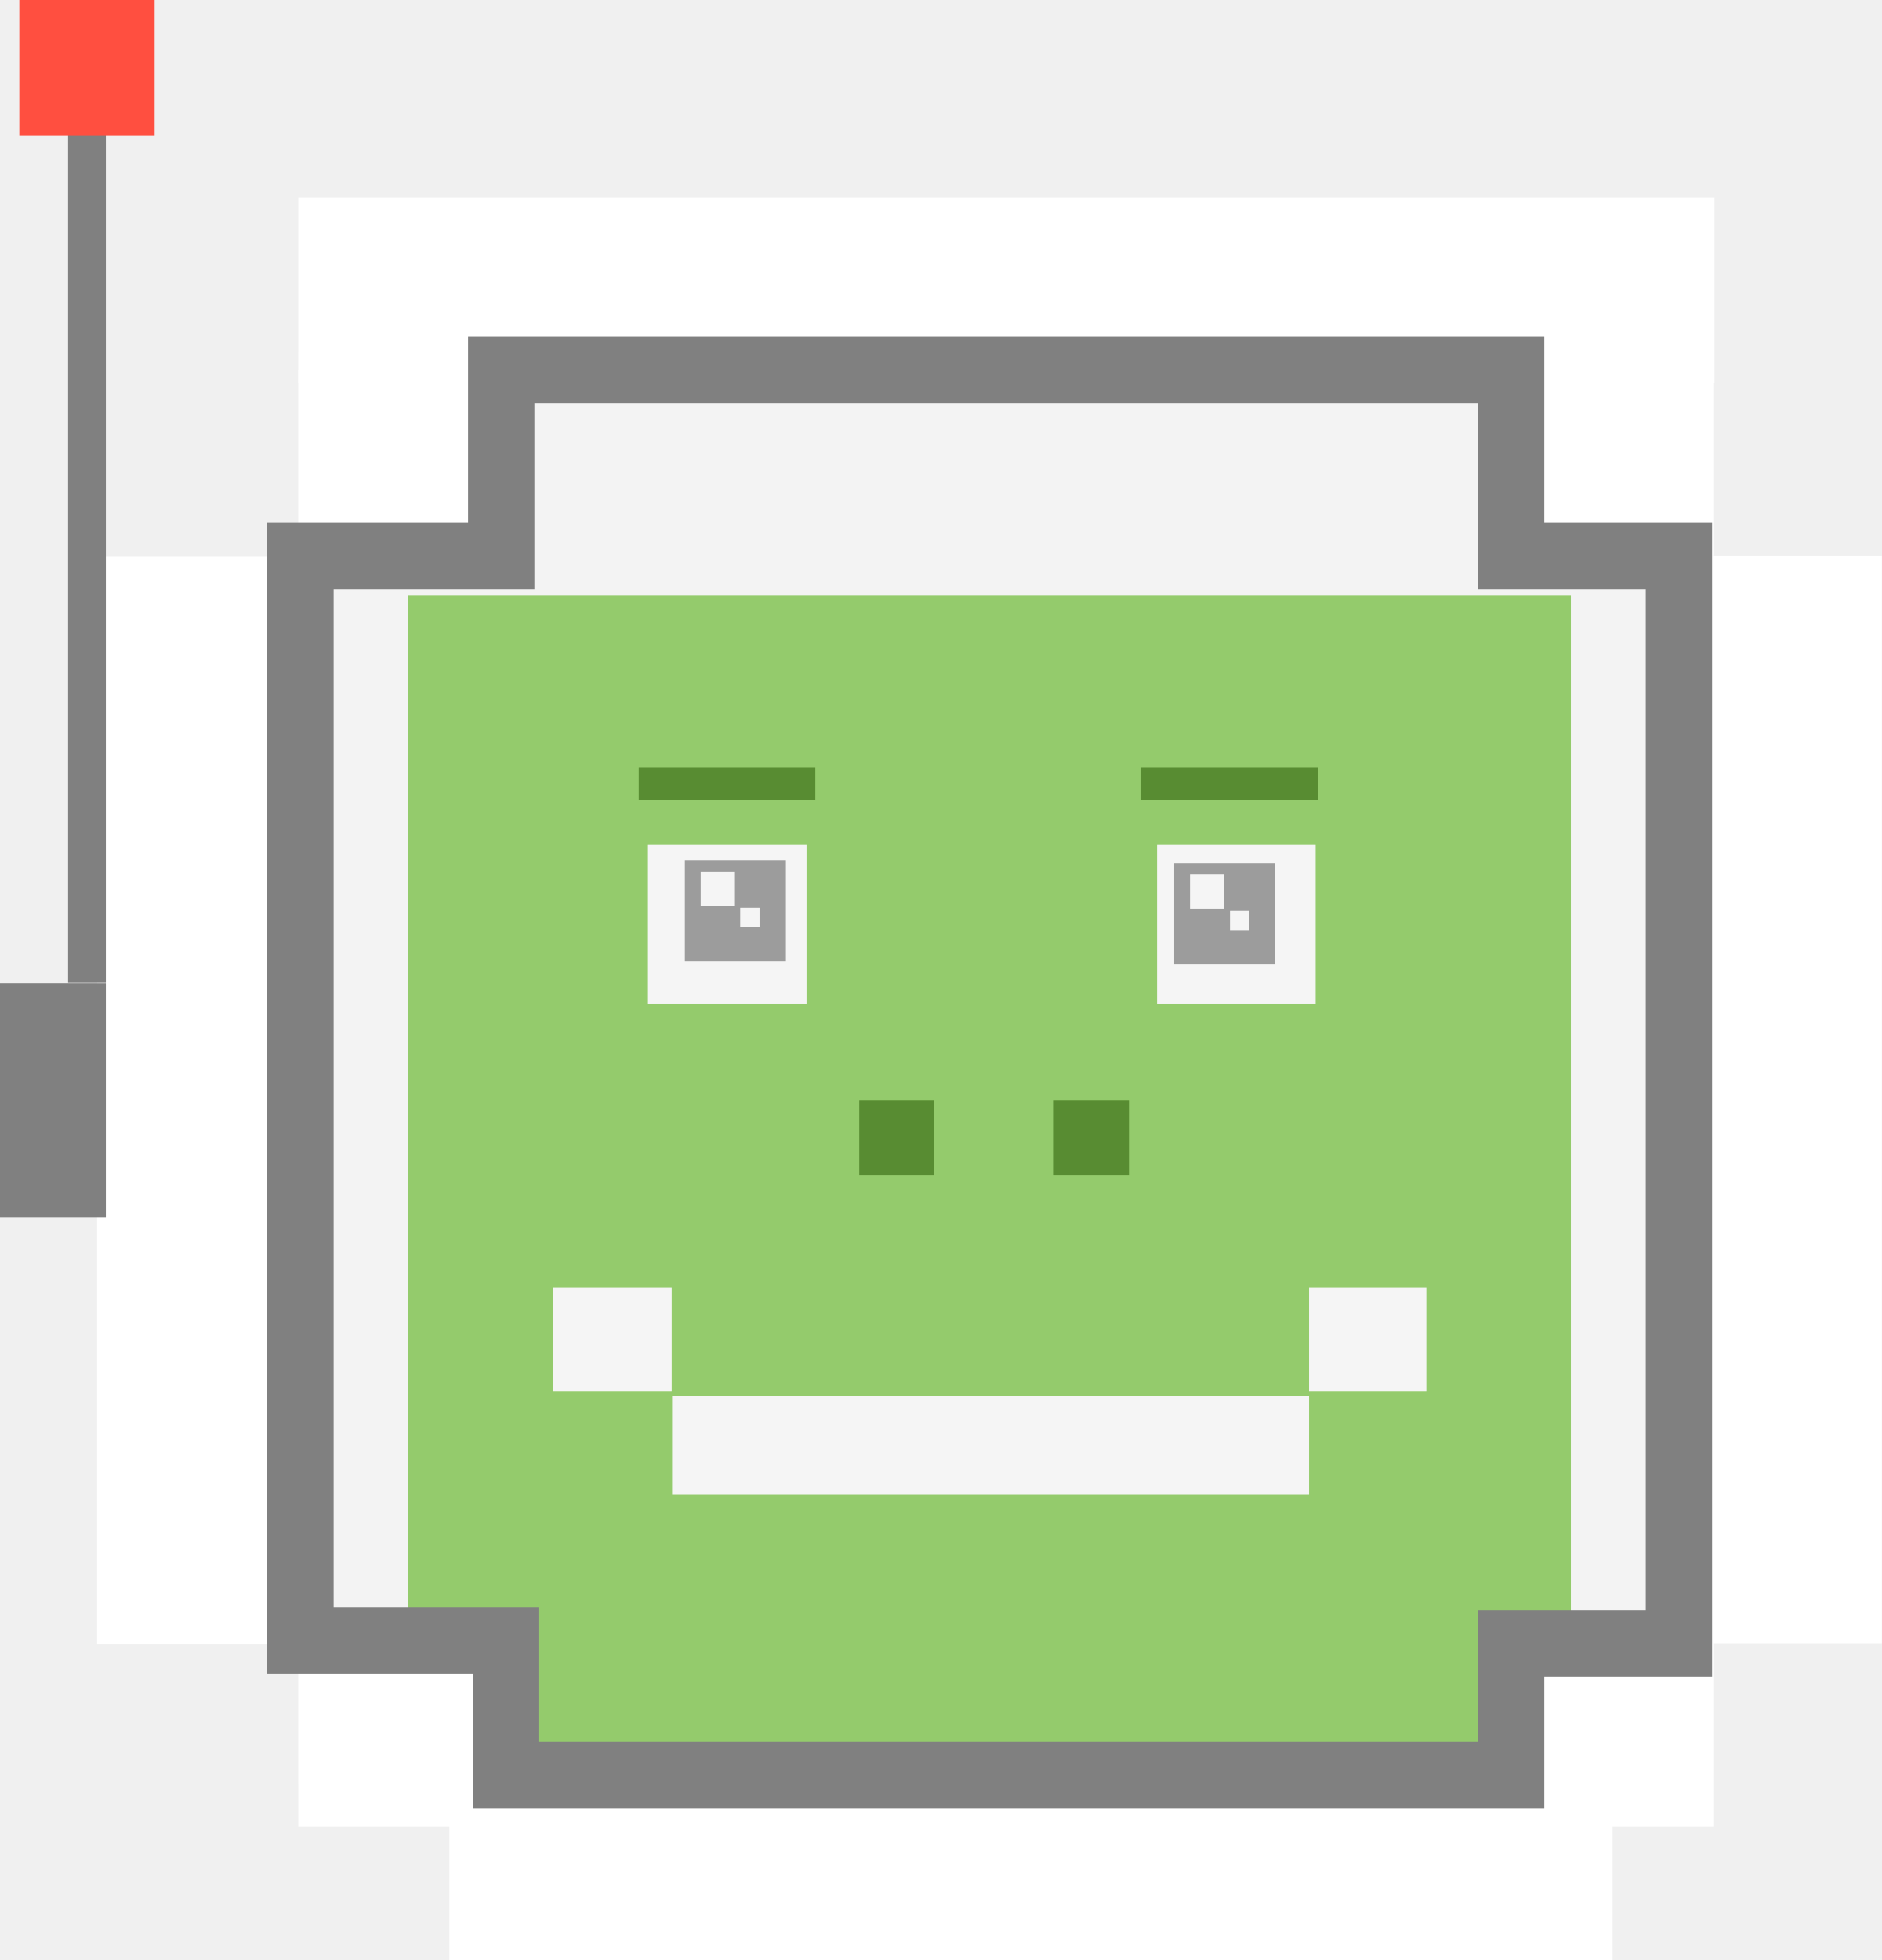
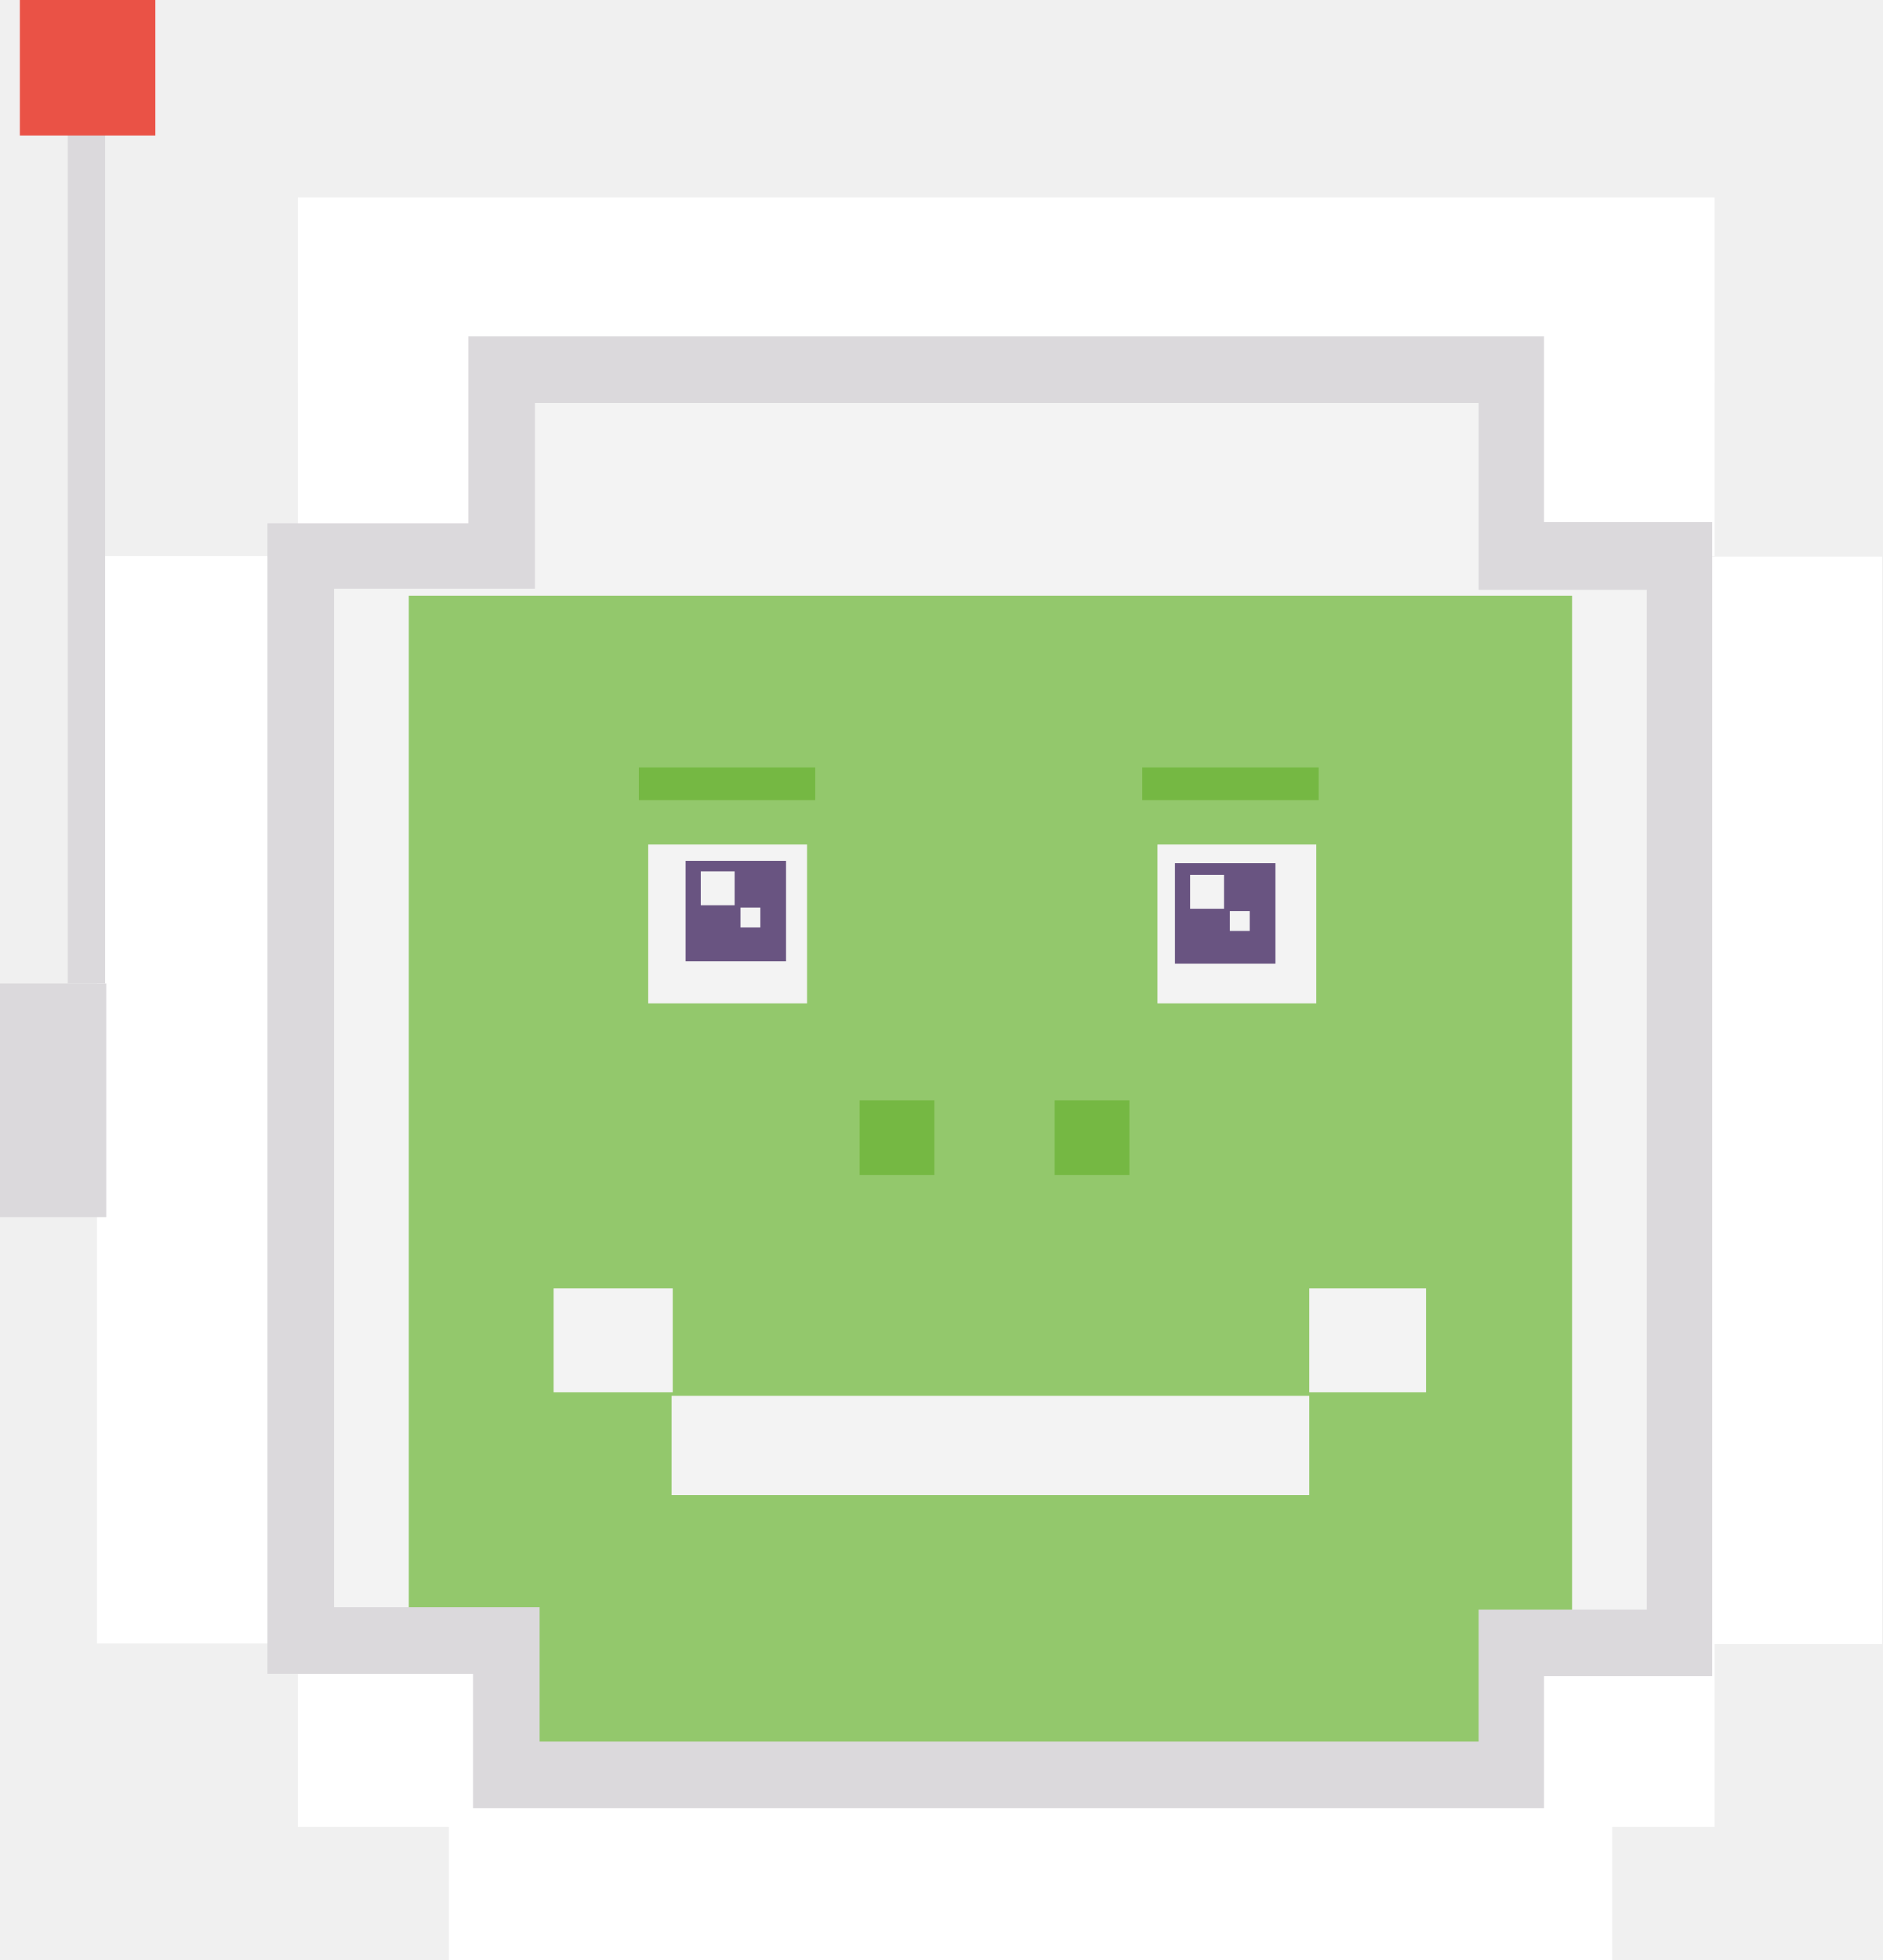
- <svg xmlns="http://www.w3.org/2000/svg" viewBox="0 0 42.84 44.61">
-   <defs>
-     <style>.cls-1{fill:#76bd43;}.cls-2{fill:#f2f2f2;}.cls-3{fill:gray;}.cls-4,.cls-5{fill:#fff;}.cls-4{opacity:0.22;}.cls-6{fill:#ff4f40;}.cls-7{fill:none;stroke:gray;stroke-miterlimit:10;stroke-width:1.51px;}.cls-8{fill:#588c32;}</style>
-   </defs>
-   <g id="Capa_2" data-name="Capa 2">
-     <g id="Capa_1-2" data-name="Capa 1">
-       <g id="_Grupo_" data-name="&lt;Grupo&gt;">
-         <g id="_Grupo_2" data-name="&lt;Grupo&gt;">
-           <rect id="_Rectángulo_" data-name="&lt;Rectángulo&gt;" class="cls-1" x="9.29" y="13.55" width="26.47" height="26.81" />
-           <g id="_Grupo_3" data-name="&lt;Grupo&gt;">
-             <rect id="_Rectángulo_2" data-name="&lt;Rectángulo&gt;" class="cls-2" x="26.34" y="19.23" width="3.61" height="3.61" />
-             <rect id="_Rectángulo_3" data-name="&lt;Rectángulo&gt;" class="cls-3" x="26.73" y="19.65" width="2.3" height="2.3" />
-             <rect id="_Rectángulo_4" data-name="&lt;Rectángulo&gt;" class="cls-2" x="27.09" y="19.9" width="0.78" height="0.78" />
-             <rect id="_Rectángulo_5" data-name="&lt;Rectángulo&gt;" class="cls-2" x="28" y="20.73" width="0.44" height="0.44" />
-           </g>
-           <g id="_Grupo_4" data-name="&lt;Grupo&gt;">
-             <rect id="_Rectángulo_6" data-name="&lt;Rectángulo&gt;" class="cls-2" x="14.75" y="19.23" width="3.61" height="3.61" />
-             <rect id="_Rectángulo_7" data-name="&lt;Rectángulo&gt;" class="cls-3" x="15.59" y="19.58" width="2.3" height="2.3" />
-             <rect id="_Rectángulo_8" data-name="&lt;Rectángulo&gt;" class="cls-2" x="15.95" y="19.84" width="0.78" height="0.78" />
-             <rect id="_Rectángulo_9" data-name="&lt;Rectángulo&gt;" class="cls-2" x="16.85" y="20.66" width="0.44" height="0.44" />
-           </g>
-           <g id="_Grupo_5" data-name="&lt;Grupo&gt;">
-             <g id="_Grupo_6" data-name="&lt;Grupo&gt;">
-               <polyline id="_Trazado_" data-name="&lt;Trazado&gt;" class="cls-2" points="29.05 34.02 15.3 34.02 15.3 31.77 29.8 31.77 29.8 34.02 29.05 34.02" />
-             </g>
-             <rect id="_Rectángulo_10" data-name="&lt;Rectángulo&gt;" class="cls-2" x="29.8" y="29.31" width="2.67" height="2.35" />
-             <rect id="_Rectángulo_11" data-name="&lt;Rectángulo&gt;" class="cls-2" x="12.59" y="29.31" width="2.7" height="2.35" />
-           </g>
-           <rect id="_Rectángulo_12" data-name="&lt;Rectángulo&gt;" class="cls-4" x="6.79" y="8.02" width="31.36" height="32.59" />
-           <g id="_Grupo_7" data-name="&lt;Grupo&gt;">
-             <rect id="_Rectángulo_13" data-name="&lt;Rectángulo&gt;" class="cls-5" x="6.79" y="4.49" width="32.24" height="4.23" />
-             <rect id="_Rectángulo_14" data-name="&lt;Rectángulo&gt;" class="cls-5" x="6.79" y="37.34" width="4.63" height="4.23" />
-             <rect id="_Rectángulo_15" data-name="&lt;Rectángulo&gt;" class="cls-5" x="34.39" y="37.34" width="4.63" height="4.23" />
-             <rect id="_Rectángulo_16" data-name="&lt;Rectángulo&gt;" class="cls-5" x="6.79" y="8.42" width="4.63" height="4.23" />
-             <rect id="_Rectángulo_17" data-name="&lt;Rectángulo&gt;" class="cls-5" x="34.39" y="8.42" width="4.63" height="4.23" />
-             <rect id="_Rectángulo_18" data-name="&lt;Rectángulo&gt;" class="cls-5" x="2.21" y="12.66" width="4.63" height="24.76" />
-             <rect id="_Rectángulo_19" data-name="&lt;Rectángulo&gt;" class="cls-5" x="38.22" y="12.66" width="4.63" height="24.76" transform="translate(81.06 50.07) rotate(-180)" />
-             <rect id="_Rectángulo_20" data-name="&lt;Rectángulo&gt;" class="cls-5" x="21.35" y="29.25" width="4.23" height="26.48" transform="translate(-19.02 65.96) rotate(-90)" />
-           </g>
-           <rect id="_Rectángulo_21" data-name="&lt;Rectángulo&gt;" class="cls-3" y="22.38" width="2.41" height="5.32" />
-           <rect id="_Rectángulo_22" data-name="&lt;Rectángulo&gt;" class="cls-3" x="1.55" y="2.94" width="0.86" height="19.43" />
-           <rect id="_Rectángulo_23" data-name="&lt;Rectángulo&gt;" class="cls-6" x="0.44" width="3.08" height="3.08" />
-           <polygon id="_Trazado_2" data-name="&lt;Trazado&gt;" class="cls-7" points="11.41 12.65 11.41 8.42 34.4 8.42 34.4 12.65 38.22 12.65 38.22 37.41 34.4 37.41 34.4 40.4 11.52 40.4 11.52 37.34 6.84 37.34 6.84 12.65 11.41 12.65" />
+ <svg xmlns="http://www.w3.org/2000/svg" width="161.2" height="167.8">
+   <style>.st0{fill:#75b843}.st1{fill:#f0f0f0}.st2{fill:#3f245e}.st4{fill:#fff}.st5{fill:#dbd9dc}</style>
+   <g id="XMLID_1_">
+     <g id="XMLID_4_">
+       <path id="XMLID_40_" class="st0" d="M35 51h99.6v100.8H35z" />
+       <g id="XMLID_34_">
+         <path id="XMLID_39_" class="st1" d="M99.1 72.3h13.6v13.6H99.1z" />
+         <path id="XMLID_37_" class="st2" d="M100.6 73.9h8.6v8.6h-8.6z" />
+         <path id="XMLID_36_" class="st1" d="M101.9 74.9h2.9v2.9h-2.9z" />
+         <path id="XMLID_35_" class="st1" d="M105.3 78h1.7v1.7h-1.7z" />
+       </g>
+       <g id="XMLID_28_">
+         <path id="XMLID_33_" class="st1" d="M55.5 72.3h13.6v13.6H55.5z" />
+         <path id="XMLID_31_" class="st2" d="M58.7 73.7h8.6v8.6h-8.6z" />
+         <path id="XMLID_30_" class="st1" d="M60 74.6h2.9v2.9H60z" />
+         <path id="XMLID_29_" class="st1" d="M63.4 77.7h1.7v1.7h-1.7z" />
+       </g>
+       <g id="XMLID_23_">
+         <g id="XMLID_26_">
+           <path id="XMLID_27_" class="st1" d="M109.3 128H57.5v-8.5h54.6v8.5h-2.8" />
        </g>
-         <rect id="_Rectángulo_24" data-name="&lt;Rectángulo&gt;" class="cls-8" x="19.56" y="25.04" width="1.71" height="1.71" />
-         <rect id="_Rectángulo_25" data-name="&lt;Rectángulo&gt;" class="cls-8" x="23.99" y="25.04" width="1.71" height="1.71" />
+         <path id="XMLID_25_" class="st1" d="M112.1 110.3h10v8.9h-10z" />
+         <path id="XMLID_24_" class="st1" d="M47.4 110.3h10.2v8.9H47.4z" />
      </g>
-       <rect class="cls-8" x="14.54" y="17.46" width="4.02" height="0.75" />
-       <rect class="cls-8" x="25.98" y="17.46" width="4.02" height="0.75" />
+       <path id="XMLID_22_" opacity=".22" fill="#fff" d="M25.5 30.2h118v122.6h-118z" />
+       <g id="XMLID_13_">
+         <path id="XMLID_21_" class="st4" d="M25.5 16.9h121.3v15.9H25.5z" />
+         <path id="XMLID_20_" class="st4" d="M25.5 140.5h17.4v15.9H25.5z" />
+         <path id="XMLID_19_" class="st4" d="M129.4 140.5h17.4v15.9h-17.4z" />
+         <path id="XMLID_18_" class="st4" d="M25.5 31.7h17.4v15.9H25.5z" />
+         <path id="XMLID_17_" class="st4" d="M129.4 31.7h17.4v15.9h-17.4z" />
+         <path id="XMLID_16_" class="st4" d="M8.3 47.6h17.4v93.1H8.3z" />
+         <path id="XMLID_15_" transform="rotate(-180 152.476 94.176)" class="st4" d="M143.8 47.6h17.4v93.1h-17.4z" />
+         <path id="XMLID_14_" transform="rotate(-90 88.286 159.852)" class="st4" d="M80.3 110h15.9v99.6H80.3z" />
+       </g>
+       <path id="XMLID_11_" class="st5" d="M0 84.2h9.1v20H0z" />
+       <path id="XMLID_9_" class="st5" d="M5.8 11.1H9v73.1H5.8z" />
+       <path id="XMLID_7_" fill="#ea5246" d="M1.7 0h11.6v11.6H1.7z" />
+       <path class="st5" d="M132.2 154.8H40.5v-11.5H22.9V44.8h17.2v-16h92.1v15.9h14.4v98.8h-14.4v11.3zm-86-5.7h80.4v-11.3H141V50.5h-14.4v-16H45.8v15.9H28.6v87.2h17.6v11.5z" id="XMLID_5_" />
    </g>
+     <path id="XMLID_3_" class="st0" d="M73.6 94.2H80v6.4h-6.4z" />
+     <path id="XMLID_2_" class="st0" d="M90.3 94.2h6.4v6.4h-6.4z" />
  </g>
+   <path class="st0" d="M54.7 65.7h15.1v2.8H54.7zM97.8 65.7h15.1v2.8H97.8z" />
</svg>
